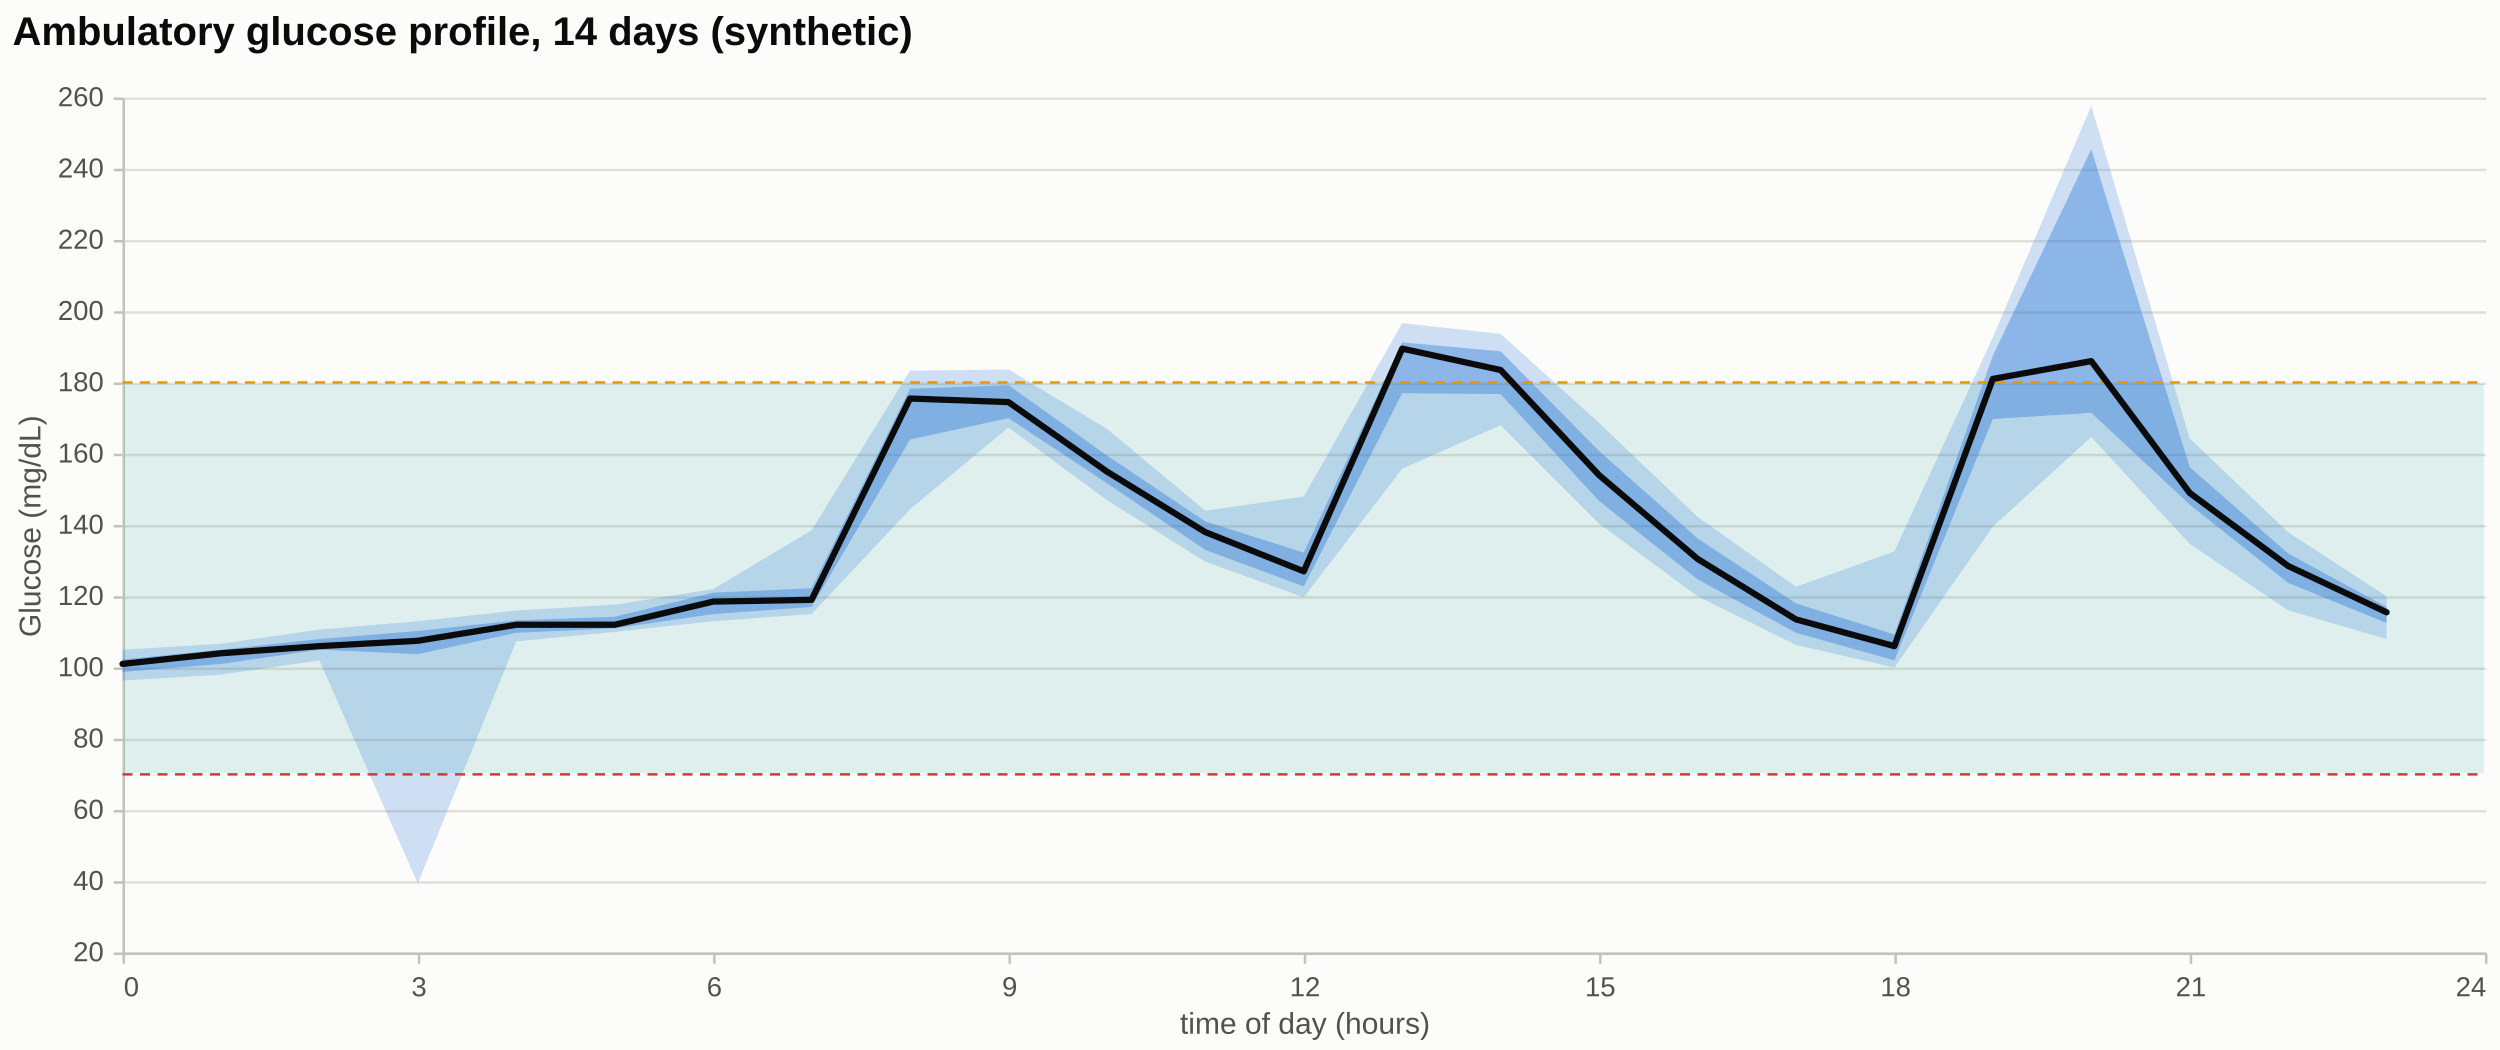
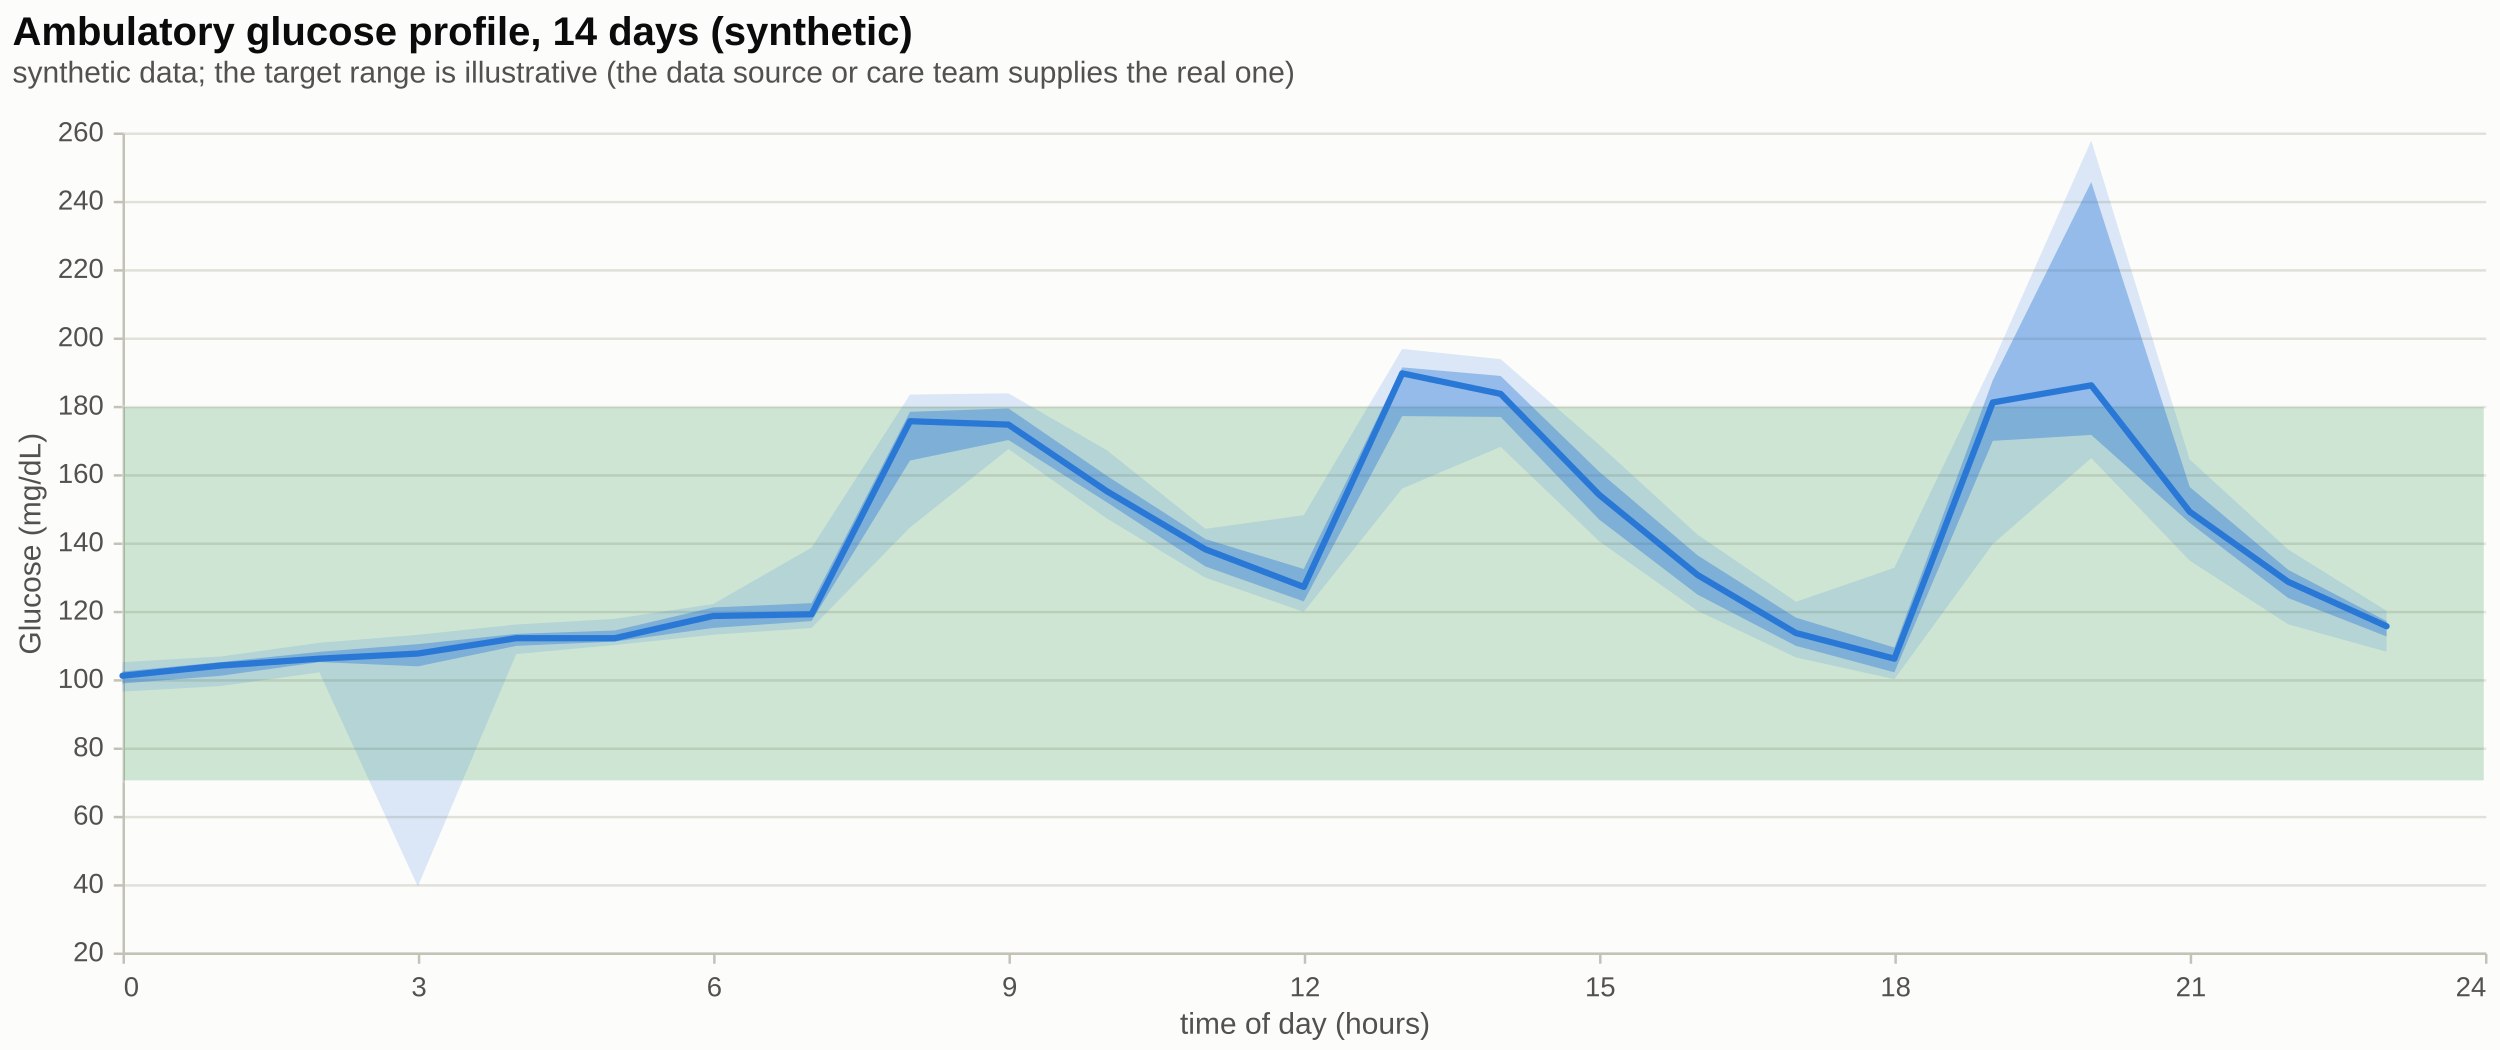
<svg xmlns="http://www.w3.org/2000/svg" width="1000" height="420" viewBox="0 0 1000 420" font-family="Arial, Liberation Sans, sans-serif">
  <defs>
    <clipPath id="clip-main">
-       <rect x="49" y="39" width="945" height="342" />
+       <rect x="49" y="53" width="945" height="328" />
    </clipPath>
  </defs>
  <rect width="100%" height="100%" fill="#fcfcfb" />
  <line x1="49.5" y1="381.5" x2="994.5" y2="381.5" stroke="#e1e0d9" stroke-width="1" />
-   <line x1="49.5" y1="353" x2="994.5" y2="353" stroke="#e1e0d9" stroke-width="1" />
-   <line x1="49.5" y1="324.5" x2="994.5" y2="324.5" stroke="#e1e0d9" stroke-width="1" />
-   <line x1="49.5" y1="296" x2="994.5" y2="296" stroke="#e1e0d9" stroke-width="1" />
-   <line x1="49.5" y1="267.5" x2="994.5" y2="267.5" stroke="#e1e0d9" stroke-width="1" />
-   <line x1="49.5" y1="239" x2="994.5" y2="239" stroke="#e1e0d9" stroke-width="1" />
-   <line x1="49.5" y1="210.5" x2="994.5" y2="210.5" stroke="#e1e0d9" stroke-width="1" />
-   <line x1="49.5" y1="182" x2="994.5" y2="182" stroke="#e1e0d9" stroke-width="1" />
-   <line x1="49.5" y1="153.5" x2="994.5" y2="153.5" stroke="#e1e0d9" stroke-width="1" />
-   <line x1="49.5" y1="125" x2="994.5" y2="125" stroke="#e1e0d9" stroke-width="1" />
-   <line x1="49.5" y1="96.5" x2="994.5" y2="96.5" stroke="#e1e0d9" stroke-width="1" />
-   <line x1="49.5" y1="68" x2="994.5" y2="68" stroke="#e1e0d9" stroke-width="1" />
-   <line x1="49.5" y1="39.5" x2="994.5" y2="39.5" stroke="#e1e0d9" stroke-width="1" />
+   <line x1="49.5" y1="354.17" x2="994.5" y2="354.17" stroke="#e1e0d9" stroke-width="1" />
+   <line x1="49.5" y1="326.83" x2="994.5" y2="326.83" stroke="#e1e0d9" stroke-width="1" />
+   <line x1="49.5" y1="299.5" x2="994.5" y2="299.5" stroke="#e1e0d9" stroke-width="1" />
+   <line x1="49.5" y1="272.17" x2="994.5" y2="272.17" stroke="#e1e0d9" stroke-width="1" />
+   <line x1="49.5" y1="244.83" x2="994.5" y2="244.83" stroke="#e1e0d9" stroke-width="1" />
+   <line x1="49.5" y1="217.5" x2="994.5" y2="217.5" stroke="#e1e0d9" stroke-width="1" />
+   <line x1="49.5" y1="190.17" x2="994.5" y2="190.17" stroke="#e1e0d9" stroke-width="1" />
+   <line x1="49.5" y1="162.83" x2="994.5" y2="162.83" stroke="#e1e0d9" stroke-width="1" />
+   <line x1="49.5" y1="135.5" x2="994.5" y2="135.5" stroke="#e1e0d9" stroke-width="1" />
+   <line x1="49.5" y1="108.17" x2="994.5" y2="108.17" stroke="#e1e0d9" stroke-width="1" />
+   <line x1="49.5" y1="80.83" x2="994.5" y2="80.83" stroke="#e1e0d9" stroke-width="1" />
+   <line x1="49.5" y1="53.5" x2="994.5" y2="53.5" stroke="#e1e0d9" stroke-width="1" />
  <line x1="49.5" y1="381.5" x2="994.5" y2="381.5" stroke="#c3c2b7" stroke-width="1" />
  <line x1="49.5" y1="381.5" x2="49.5" y2="385.5" stroke="#c3c2b7" stroke-width="1" />
  <text x="49.5" y="398.5" font-size="11" fill="#52514e" text-anchor="start">0</text>
  <line x1="167.62" y1="381.5" x2="167.62" y2="385.5" stroke="#c3c2b7" stroke-width="1" />
  <text x="167.62" y="398.5" font-size="11" fill="#52514e" text-anchor="middle">3</text>
  <line x1="285.75" y1="381.5" x2="285.75" y2="385.5" stroke="#c3c2b7" stroke-width="1" />
  <text x="285.75" y="398.5" font-size="11" fill="#52514e" text-anchor="middle">6</text>
  <line x1="403.88" y1="381.5" x2="403.88" y2="385.5" stroke="#c3c2b7" stroke-width="1" />
  <text x="403.88" y="398.5" font-size="11" fill="#52514e" text-anchor="middle">9</text>
  <line x1="522" y1="381.5" x2="522" y2="385.5" stroke="#c3c2b7" stroke-width="1" />
  <text x="522" y="398.5" font-size="11" fill="#52514e" text-anchor="middle">12</text>
  <line x1="640.12" y1="381.5" x2="640.12" y2="385.5" stroke="#c3c2b7" stroke-width="1" />
  <text x="640.12" y="398.5" font-size="11" fill="#52514e" text-anchor="middle">15</text>
  <line x1="758.25" y1="381.5" x2="758.25" y2="385.5" stroke="#c3c2b7" stroke-width="1" />
  <text x="758.25" y="398.5" font-size="11" fill="#52514e" text-anchor="middle">18</text>
  <line x1="876.38" y1="381.5" x2="876.38" y2="385.5" stroke="#c3c2b7" stroke-width="1" />
  <text x="876.38" y="398.5" font-size="11" fill="#52514e" text-anchor="middle">21</text>
  <line x1="994.5" y1="381.5" x2="994.5" y2="385.5" stroke="#c3c2b7" stroke-width="1" />
  <text x="994.5" y="398.5" font-size="11" fill="#52514e" text-anchor="end">24</text>
  <text x="522" y="413.5" font-size="12" fill="#52514e" font-weight="normal" text-anchor="middle">time of day (hours)</text>
-   <line x1="49.5" y1="39.5" x2="49.5" y2="381.5" stroke="#c3c2b7" stroke-width="1" />
+   <line x1="49.5" y1="53.5" x2="49.5" y2="381.5" stroke="#c3c2b7" stroke-width="1" />
  <line x1="45.5" y1="381.5" x2="49.5" y2="381.5" stroke="#c3c2b7" stroke-width="1" />
  <text x="41.5" y="384.5" font-size="11" fill="#52514e" text-anchor="end">20</text>
-   <line x1="45.5" y1="353" x2="49.5" y2="353" stroke="#c3c2b7" stroke-width="1" />
-   <text x="41.5" y="356" font-size="11" fill="#52514e" text-anchor="end">40</text>
-   <line x1="45.5" y1="324.5" x2="49.5" y2="324.5" stroke="#c3c2b7" stroke-width="1" />
-   <text x="41.5" y="327.5" font-size="11" fill="#52514e" text-anchor="end">60</text>
-   <line x1="45.5" y1="296" x2="49.5" y2="296" stroke="#c3c2b7" stroke-width="1" />
-   <text x="41.5" y="299" font-size="11" fill="#52514e" text-anchor="end">80</text>
-   <line x1="45.5" y1="267.5" x2="49.5" y2="267.5" stroke="#c3c2b7" stroke-width="1" />
-   <text x="41.5" y="270.5" font-size="11" fill="#52514e" text-anchor="end">100</text>
-   <line x1="45.5" y1="239" x2="49.5" y2="239" stroke="#c3c2b7" stroke-width="1" />
-   <text x="41.5" y="242" font-size="11" fill="#52514e" text-anchor="end">120</text>
-   <line x1="45.5" y1="210.5" x2="49.5" y2="210.5" stroke="#c3c2b7" stroke-width="1" />
-   <text x="41.5" y="213.5" font-size="11" fill="#52514e" text-anchor="end">140</text>
-   <line x1="45.5" y1="182" x2="49.5" y2="182" stroke="#c3c2b7" stroke-width="1" />
-   <text x="41.5" y="185" font-size="11" fill="#52514e" text-anchor="end">160</text>
-   <line x1="45.5" y1="153.5" x2="49.5" y2="153.5" stroke="#c3c2b7" stroke-width="1" />
-   <text x="41.5" y="156.5" font-size="11" fill="#52514e" text-anchor="end">180</text>
-   <line x1="45.5" y1="125" x2="49.5" y2="125" stroke="#c3c2b7" stroke-width="1" />
-   <text x="41.5" y="128" font-size="11" fill="#52514e" text-anchor="end">200</text>
-   <line x1="45.5" y1="96.5" x2="49.5" y2="96.5" stroke="#c3c2b7" stroke-width="1" />
-   <text x="41.5" y="99.5" font-size="11" fill="#52514e" text-anchor="end">220</text>
-   <line x1="45.5" y1="68" x2="49.5" y2="68" stroke="#c3c2b7" stroke-width="1" />
-   <text x="41.5" y="71" font-size="11" fill="#52514e" text-anchor="end">240</text>
-   <line x1="45.5" y1="39.5" x2="49.5" y2="39.5" stroke="#c3c2b7" stroke-width="1" />
-   <text x="41.5" y="42.5" font-size="11" fill="#52514e" text-anchor="end">260</text>
-   <text x="19.15" y="210.5" dy="-3" font-size="12" fill="#52514e" font-weight="normal" text-anchor="middle" transform="rotate(-90 19.15 210.5)">Glucose (mg/dL)</text>
+   <line x1="45.5" y1="354.17" x2="49.5" y2="354.17" stroke="#c3c2b7" stroke-width="1" />
+   <text x="41.5" y="357.17" font-size="11" fill="#52514e" text-anchor="end">40</text>
+   <line x1="45.5" y1="326.83" x2="49.5" y2="326.83" stroke="#c3c2b7" stroke-width="1" />
+   <text x="41.5" y="329.83" font-size="11" fill="#52514e" text-anchor="end">60</text>
+   <line x1="45.5" y1="299.5" x2="49.5" y2="299.5" stroke="#c3c2b7" stroke-width="1" />
+   <text x="41.5" y="302.5" font-size="11" fill="#52514e" text-anchor="end">80</text>
+   <line x1="45.5" y1="272.17" x2="49.5" y2="272.17" stroke="#c3c2b7" stroke-width="1" />
+   <text x="41.5" y="275.17" font-size="11" fill="#52514e" text-anchor="end">100</text>
+   <line x1="45.5" y1="244.83" x2="49.5" y2="244.83" stroke="#c3c2b7" stroke-width="1" />
+   <text x="41.5" y="247.83" font-size="11" fill="#52514e" text-anchor="end">120</text>
+   <line x1="45.5" y1="217.5" x2="49.5" y2="217.5" stroke="#c3c2b7" stroke-width="1" />
+   <text x="41.5" y="220.5" font-size="11" fill="#52514e" text-anchor="end">140</text>
+   <line x1="45.5" y1="190.17" x2="49.5" y2="190.17" stroke="#c3c2b7" stroke-width="1" />
+   <text x="41.5" y="193.17" font-size="11" fill="#52514e" text-anchor="end">160</text>
+   <line x1="45.5" y1="162.83" x2="49.5" y2="162.83" stroke="#c3c2b7" stroke-width="1" />
+   <text x="41.5" y="165.83" font-size="11" fill="#52514e" text-anchor="end">180</text>
+   <line x1="45.5" y1="135.5" x2="49.5" y2="135.5" stroke="#c3c2b7" stroke-width="1" />
+   <text x="41.5" y="138.5" font-size="11" fill="#52514e" text-anchor="end">200</text>
+   <line x1="45.5" y1="108.17" x2="49.5" y2="108.17" stroke="#c3c2b7" stroke-width="1" />
+   <text x="41.5" y="111.17" font-size="11" fill="#52514e" text-anchor="end">220</text>
+   <line x1="45.5" y1="80.83" x2="49.5" y2="80.83" stroke="#c3c2b7" stroke-width="1" />
+   <text x="41.5" y="83.83" font-size="11" fill="#52514e" text-anchor="end">240</text>
+   <line x1="45.5" y1="53.5" x2="49.5" y2="53.5" stroke="#c3c2b7" stroke-width="1" />
+   <text x="41.5" y="56.5" font-size="11" fill="#52514e" text-anchor="end">260</text>
+   <text x="19.15" y="217.5" dy="-3" font-size="12" fill="#52514e" font-weight="normal" text-anchor="middle" transform="rotate(-90 19.15 217.5)">Glucose (mg/dL)</text>
  <g>
-     <rect x="49" y="153" width="945" height="156.75" fill="#2a9d8f" stroke="#fcfcfb" opacity="0.14" stroke-width="1" />
-     <path d="M49,272.2L88.38,269.85L127.75,264.15L167.12,353.43L206.5,256.53L245.88,252.75L285.25,248.47L324.62,245.62L364,203.73L403.38,171.03L442.75,200.03L482.12,224.68L521.5,238.93L560.88,187.48L600.25,170.1L639.62,209.43L679,238.5L718.38,257.95L757.75,267L797.12,210.64L836.5,174.8L875.88,217.55L915.25,244.13L954.62,255.6L954.62,238.5L915.25,212.92L875.88,175.37L836.5,42.35L797.12,134.97L757.75,220.55L718.38,234.72L679,206.72L639.62,169.17L600.25,133.55L560.88,129.27L521.5,198.6L482.12,204.3L442.75,171.53L403.38,147.8L364,148.3L324.62,212.14L285.25,235.65L245.88,241.85L206.5,244.2L167.12,248.47L127.75,251.82L88.38,257.52L49,259.88Z" fill="#2a78d6" opacity="0.22" />
-     <path d="M49,268.78L88.38,265.57L127.75,259.88L167.12,261.66L206.5,253.11L245.88,251.32L285.25,245.62L324.62,242.78L364,175.8L403.38,167.25L442.75,193.26L482.12,219.97L521.5,234.58L560.88,157.28L600.25,157.63L639.62,200.38L679,231.73L718.38,253.11L757.75,264.15L797.12,167.61L836.5,165.11L875.88,201.81L915.25,233.16L954.62,249.19L954.62,242.78L915.25,221.4L875.88,186.84L836.5,59.66L797.12,142.31L757.75,253.82L718.38,241.35L679,215.34L639.62,180.43L600.25,140.53L560.88,136.97L521.5,221.04L482.12,208.57L442.75,182.21L403.38,154.07L364,155.49L324.62,235.29L285.25,237.07L245.88,246.69L206.5,248.12L167.12,252.39L127.75,255.6L88.38,259.88L49,263.79Z" fill="#2a78d6" opacity="0.4" />
-     <line x1="49" y1="309.75" x2="994" y2="309.75" stroke="#d03b3b" stroke-width="1" stroke-dasharray="4,3" />
-     <line x1="49" y1="153" x2="994" y2="153" stroke="#e09a00" stroke-width="1" stroke-dasharray="4,3" />
-     <path d="M49,265.57L88.38,261.3L127.75,258.45L167.12,256.31L206.5,249.9L245.88,249.9L285.25,240.64L324.62,239.92L364,159.41L403.38,160.84L442.75,188.62L482.12,212.85L521.5,228.53L560.88,139.46L600.25,148.01L639.62,190.05L679,223.54L718.38,247.76L757.75,258.45L797.12,151.57L836.5,144.45L875.88,197.17L915.25,226.39L954.62,244.91" fill="none" stroke="#0b0b0b" stroke-width="2.5" stroke-linecap="round" stroke-linejoin="round" />
+     <rect x="49" y="162.33" width="945" height="150.33" fill="#2b9348" stroke="#fcfcfb" opacity="0.22" stroke-width="1" />
+     <path d="M49,276.65L88.38,274.4L127.75,268.93L167.12,354.56L206.5,261.62L245.88,258L285.25,253.9L324.62,251.17L364,210.99L403.38,179.62L442.75,207.43L482.12,231.08L521.5,244.74L560.88,195.41L600.25,178.73L639.62,216.45L679,244.33L718.38,262.99L757.75,271.67L797.12,217.61L836.5,183.24L875.88,224.24L915.25,249.73L954.62,260.73L954.62,244.33L915.25,219.8L875.88,183.79L836.5,56.21L797.12,145.04L757.75,227.11L718.38,240.71L679,213.86L639.62,177.84L600.25,143.68L560.88,139.58L521.5,206.07L482.12,211.53L442.75,180.1L403.38,157.34L364,157.82L324.62,219.05L285.25,241.6L245.88,247.54L206.5,249.8L167.12,253.9L127.75,257.11L88.38,262.58L49,264.83Z" fill="#2a78d6" opacity="0.16" />
+     <path d="M49,273.38L88.38,270.3L127.75,264.83L167.12,266.54L206.5,258.34L245.88,256.63L285.25,251.17L324.62,248.43L364,184.2L403.38,176L442.75,200.94L482.12,226.57L521.5,240.57L560.88,166.43L600.25,166.78L639.62,207.78L679,237.84L718.38,258.34L757.75,268.93L797.12,176.34L836.5,173.95L875.88,209.14L915.25,239.21L954.62,254.58L954.62,248.43L915.25,227.93L875.88,194.79L836.5,72.82L797.12,152.08L757.75,259.02L718.38,247.07L679,222.12L639.62,188.64L600.25,150.38L560.88,146.96L521.5,227.59L482.12,215.63L442.75,190.35L403.38,163.36L364,164.72L324.62,241.26L285.25,242.97L245.88,252.19L206.5,253.56L167.12,257.66L127.75,260.73L88.38,264.83L49,268.59Z" fill="#2a78d6" opacity="0.4" />
+     <path d="M49,270.3L88.38,266.2L127.75,263.47L167.12,261.42L206.5,255.27L245.88,255.27L285.25,246.38L324.62,245.7L364,168.48L403.38,169.85L442.75,196.5L482.12,219.73L521.5,234.77L560.88,149.35L600.25,157.55L639.62,197.87L679,229.98L718.38,253.22L757.75,263.47L797.12,160.97L836.5,154.13L875.88,204.7L915.25,232.72L954.62,250.48" fill="none" stroke="#2a78d6" stroke-width="2.5" stroke-linecap="round" stroke-linejoin="round" />
  </g>
  <text x="5" y="18" font-size="16" fill="#0b0b0b" font-weight="600" text-anchor="start">Ambulatory glucose profile, 14 days (synthetic)</text>
+   <text x="5" y="33" font-size="12" fill="#52514e" font-weight="normal" text-anchor="start">synthetic data; the target range is illustrative (the data source or care team supplies the real one)</text>
</svg>
